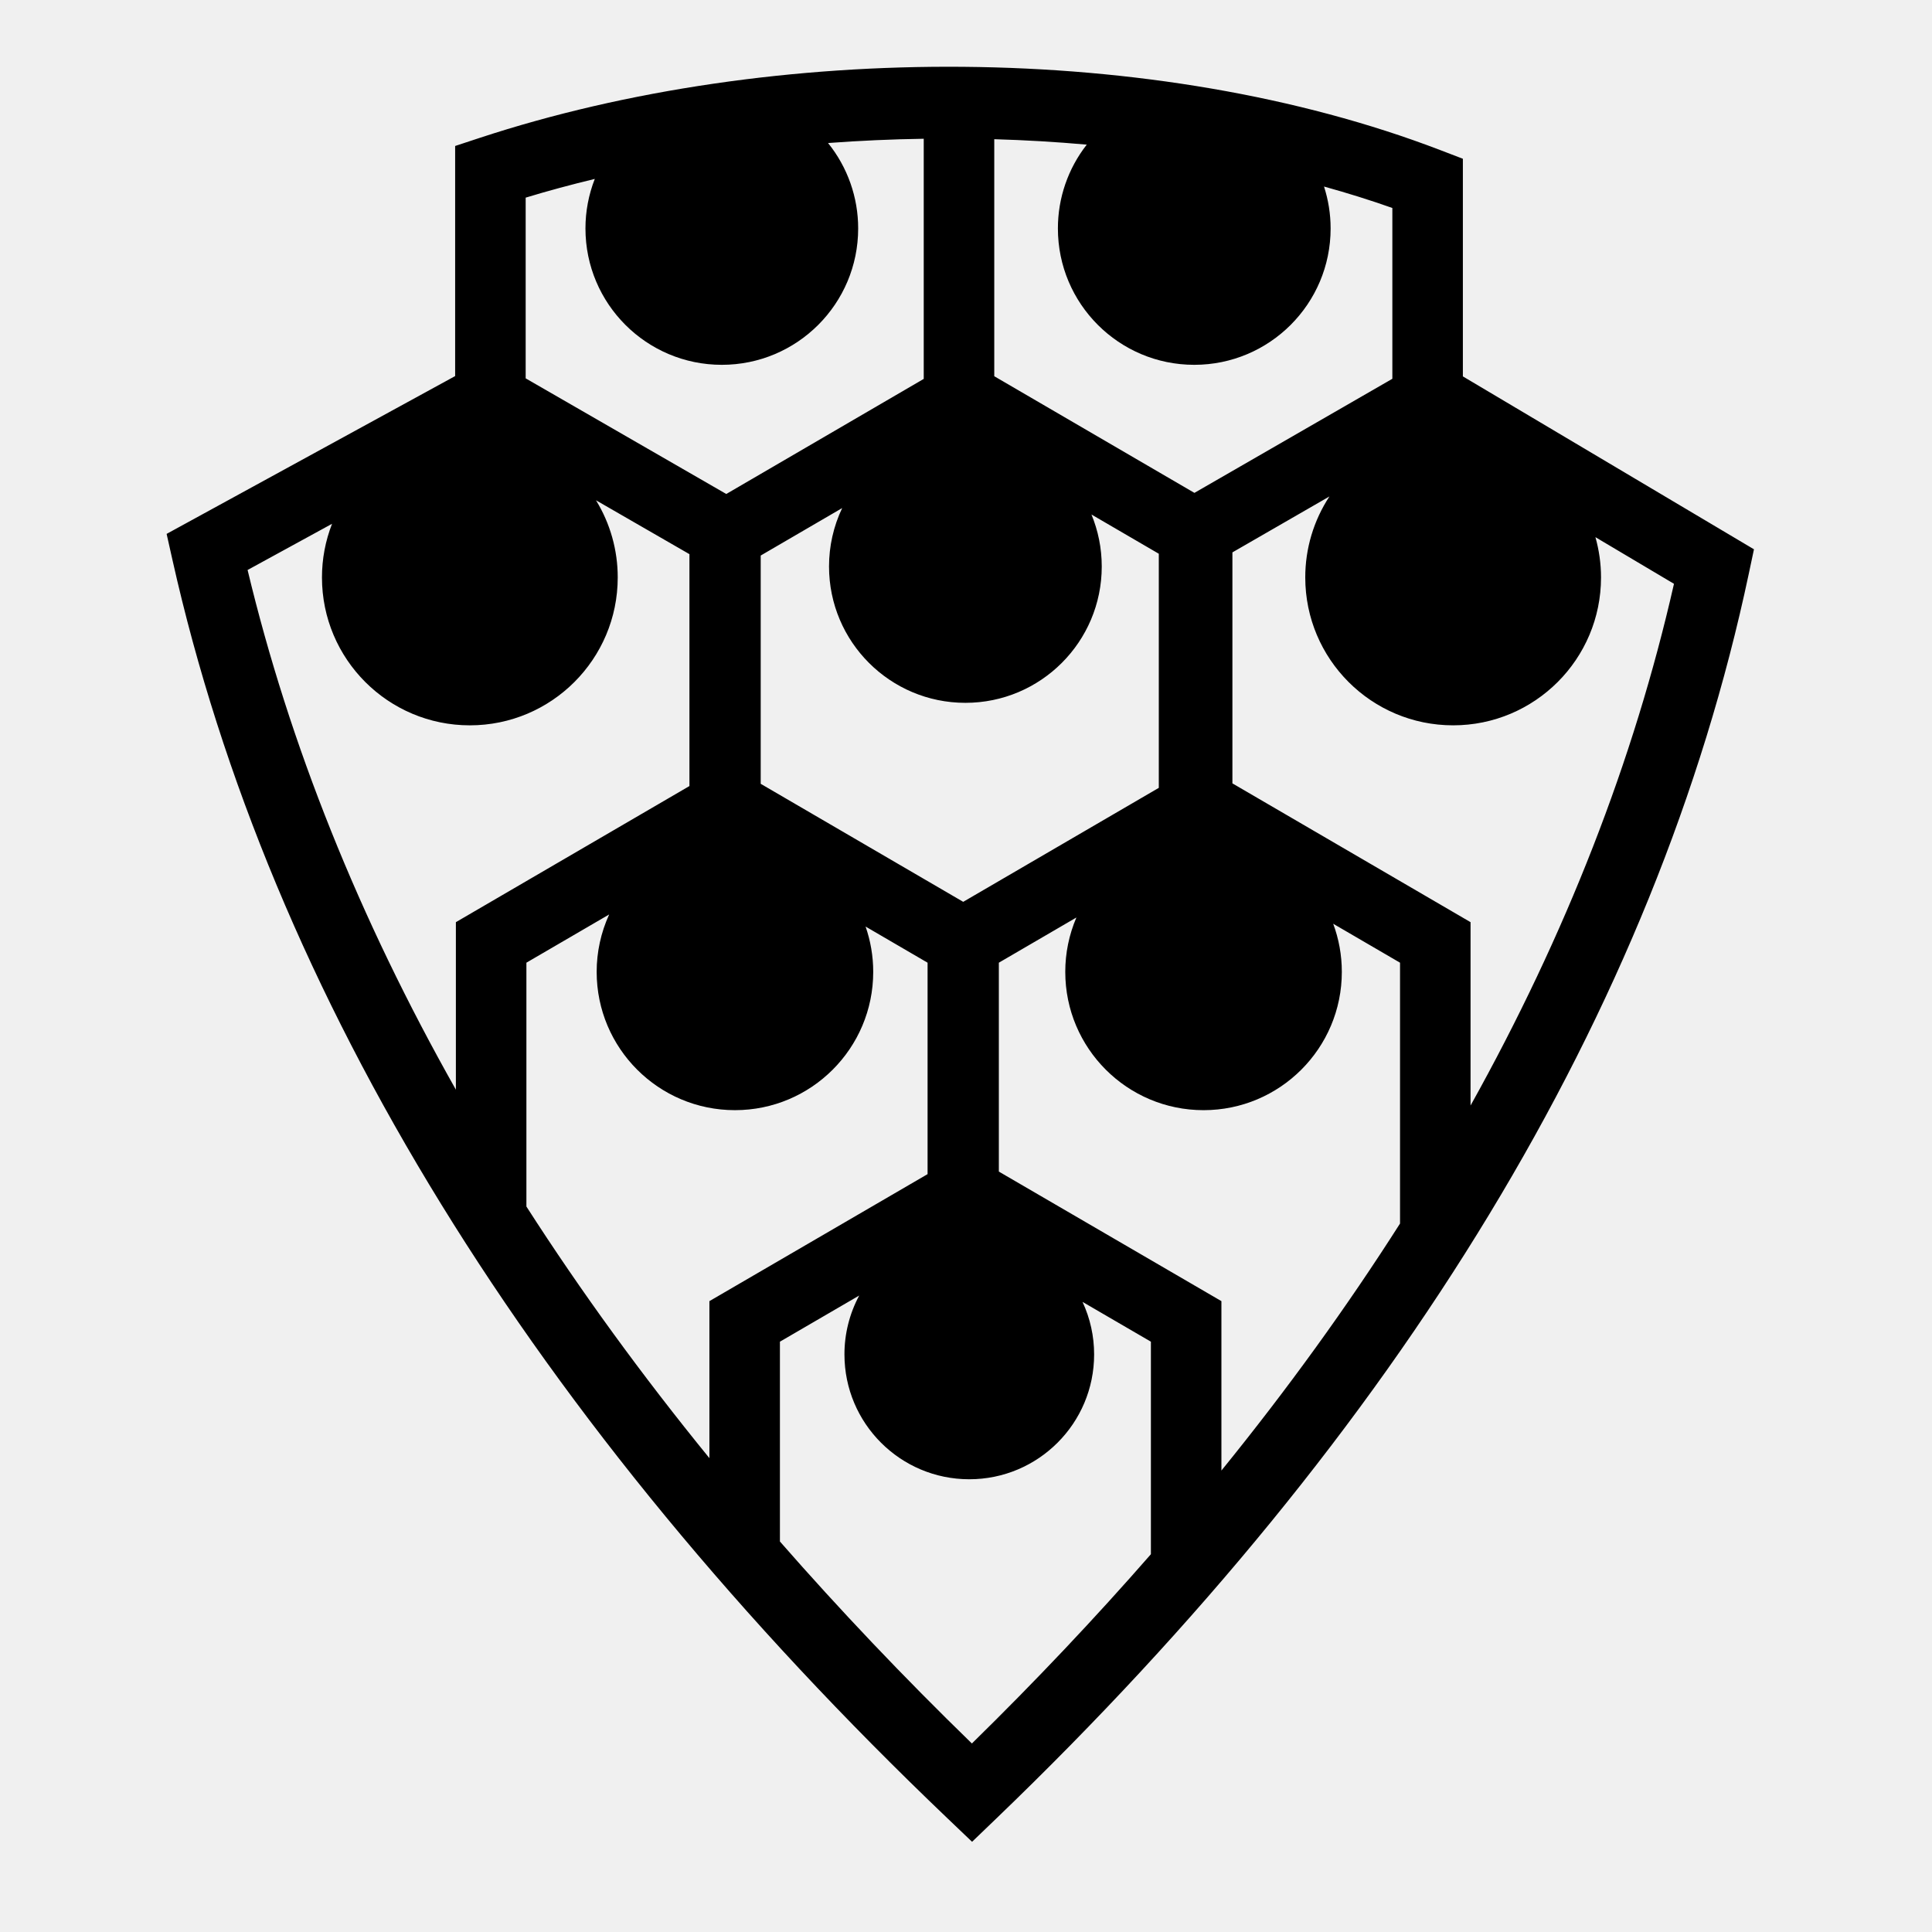
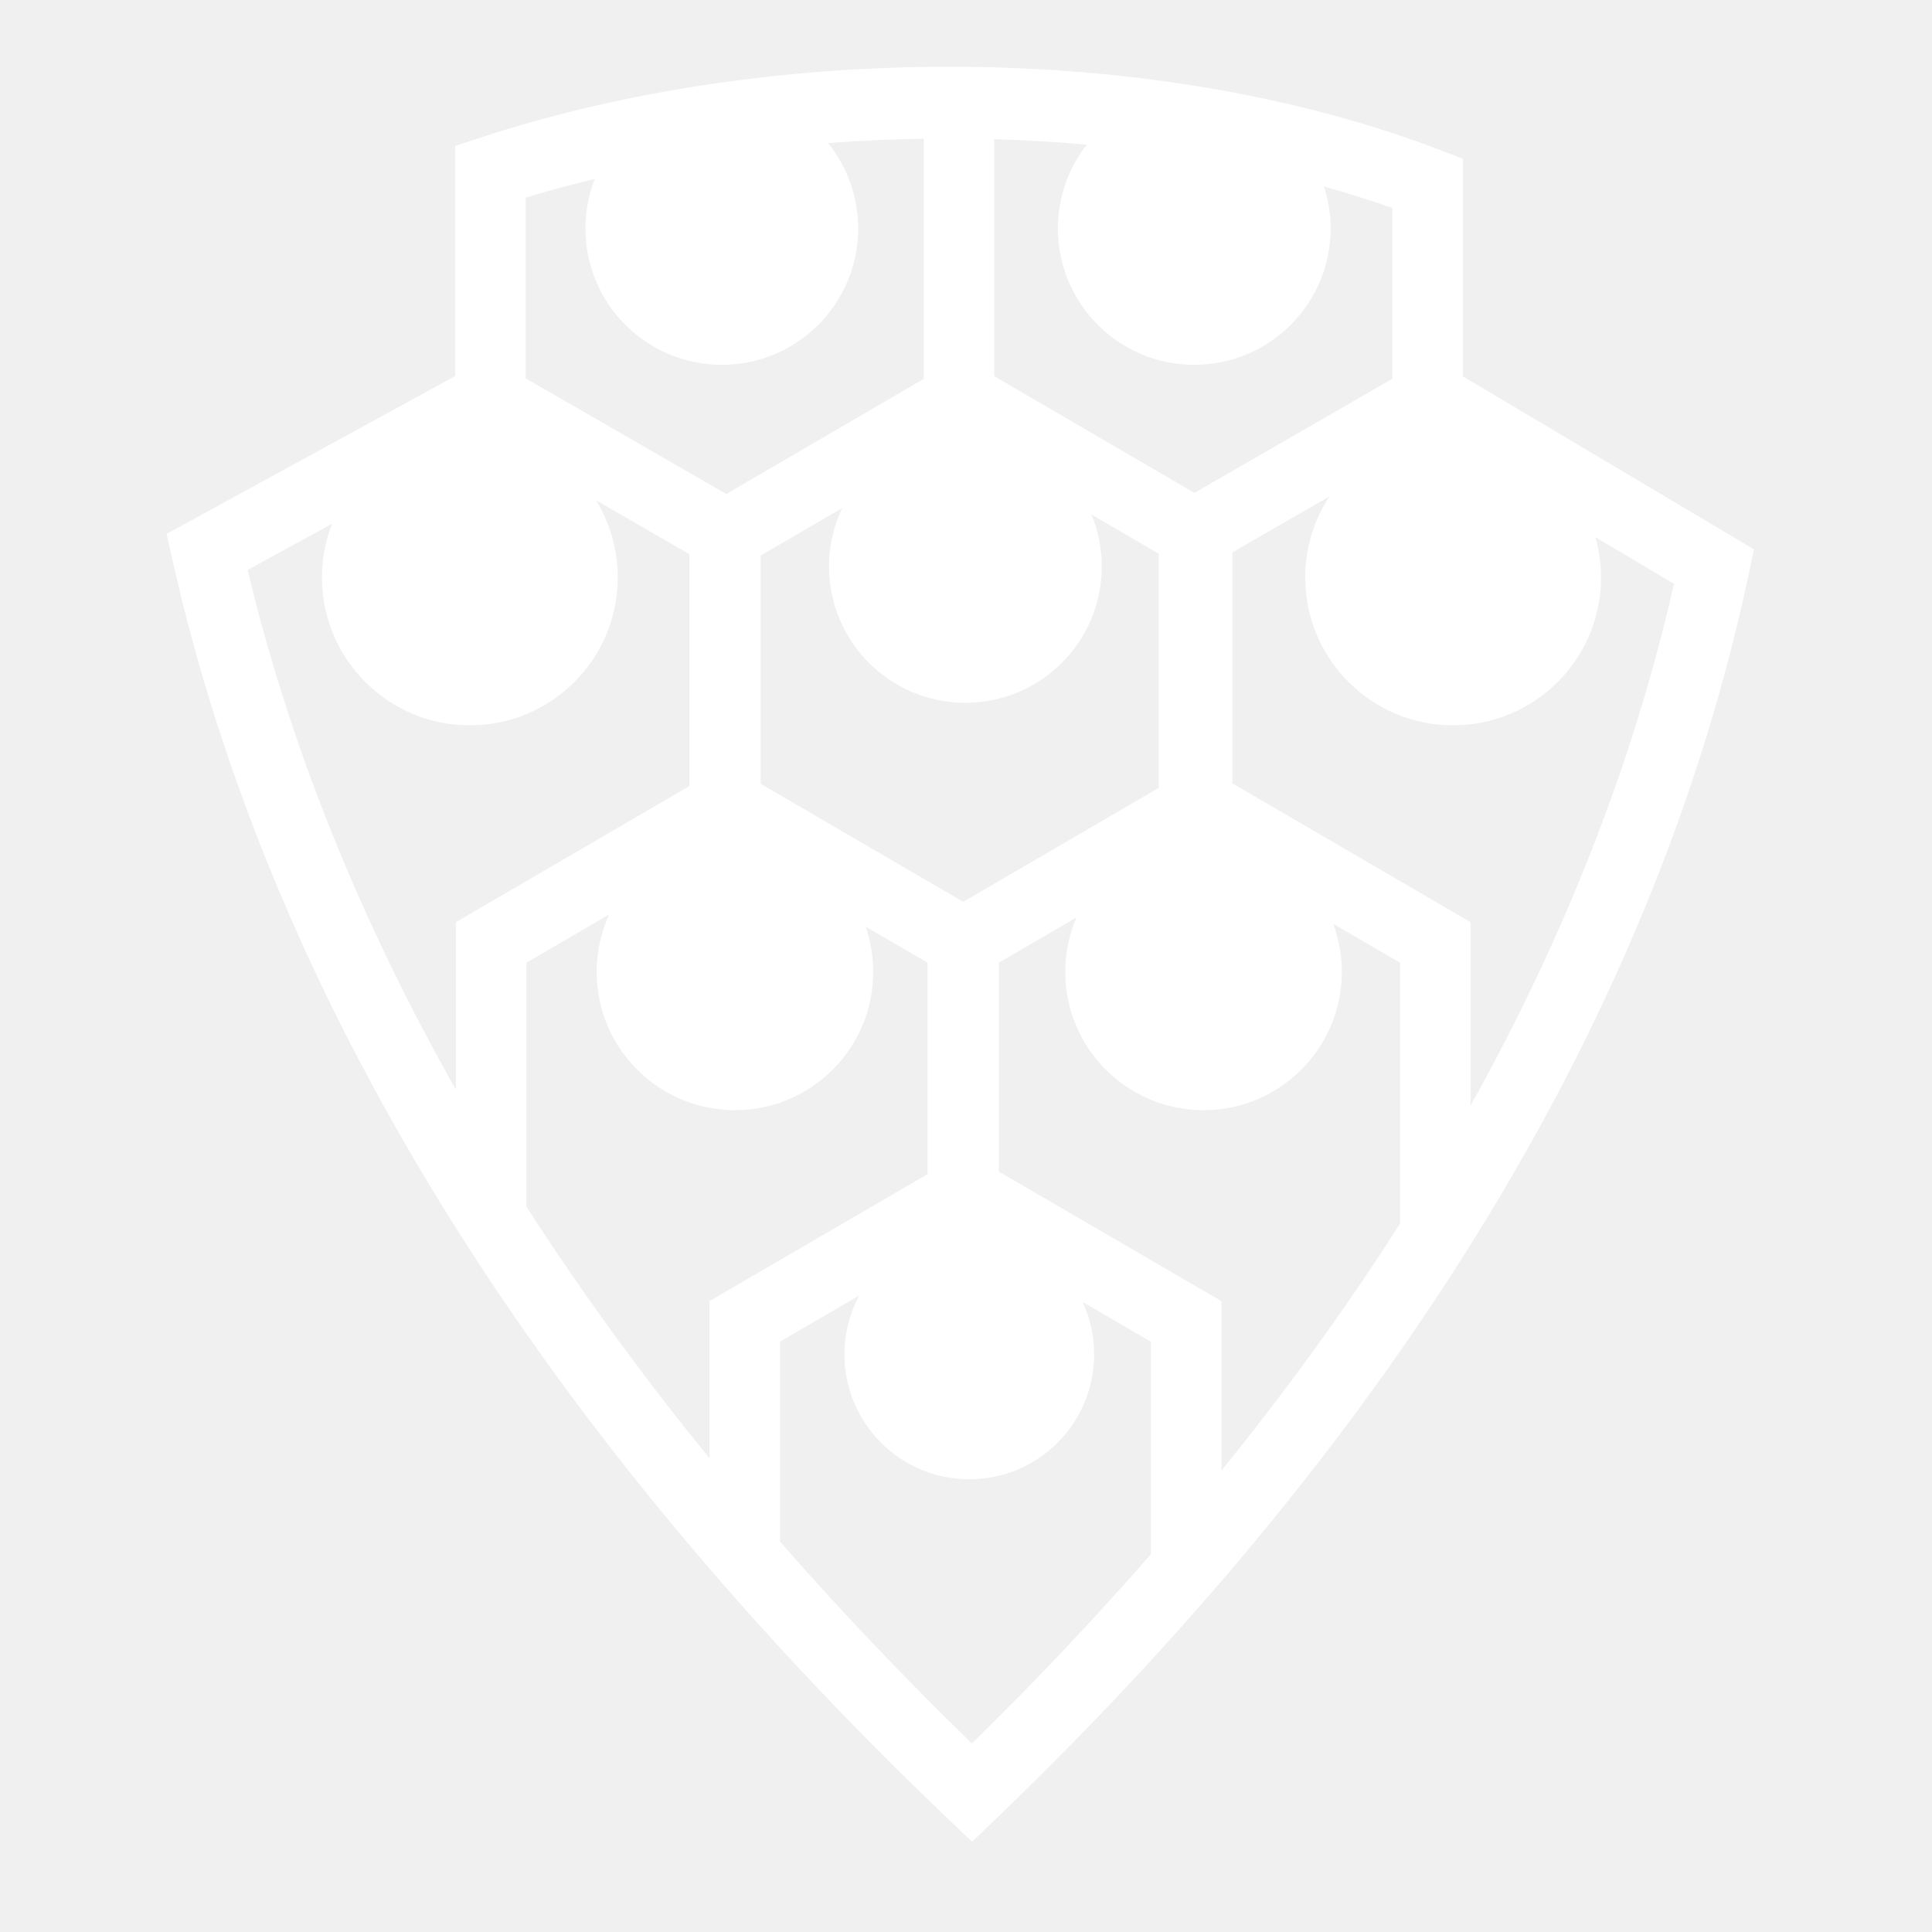
<svg xmlns="http://www.w3.org/2000/svg" viewBox="0 0 512 512">
-   <path fill="#000" d="M255.31 17.707C210.816 17.31 166 23.734 127.038 36.57l-6.42 2.116v60.978l-76.463 41.822 1.54 6.866c25.895 115.578 95.61 228.743 205.44 333.564l6.473 6.178 6.452-6.2C370.945 379.166 438.893 267.838 463.43 152.12l1.388-6.552-77.142-45.82V42.072l-6-2.3c-37.692-14.448-81.87-21.668-126.365-22.065zM244.8 36.77v63.642l-52.33 30.5-53.163-30.644v-47.89c5.96-1.814 12.082-3.46 18.318-4.964a36.022 36.022 0 0 0-2.473 13.133c0 19.957 16.18 36.135 36.137 36.135 19.956 0 36.134-16.178 36.134-36.135a35.976 35.976 0 0 0-7.983-22.643 427.724 427.724 0 0 1 25.36-1.133zm18.69.12c8.22.235 16.405.72 24.514 1.438a35.975 35.975 0 0 0-7.65 22.22c0 19.956 16.18 36.134 36.136 36.134 19.957 0 36.137-16.178 36.137-36.135 0-3.88-.62-7.61-1.75-11.113 6.194 1.72 12.248 3.607 18.11 5.683v45.264l-52.454 30.237-53.043-30.912V36.89zm88.828 94.67a38.993 38.993 0 0 0-6.41 21.47c0 21.642 17.546 39.19 39.19 39.19 21.643 0 39.19-17.548 39.19-39.19 0-3.705-.527-7.284-1.487-10.68l20.82 12.365c-10.61 46.76-28.647 92.954-53.91 138.265v-48.597l-63.11-36.78v-61.216l25.718-14.826zm-194.37 1.024 24.76 14.273v61.454l-61.894 36.073v44.388c-25.66-45.406-44.112-91.46-55.2-137.72l22.382-12.24a39.032 39.032 0 0 0-2.672 14.22c0 21.642 17.546 39.19 39.19 39.19 21.643 0 39.19-17.548 39.19-39.19a39 39 0 0 0-5.755-20.446zm65.234 2.06a35.997 35.997 0 0 0-3.48 15.48c0 19.956 16.18 36.134 36.136 36.134 19.957 0 36.137-16.178 36.137-36.135 0-4.878-.973-9.528-2.725-13.773l17.844 10.398v62.04l-51.832 30.208-53.666-31.277v-60.495l21.586-12.58zM161.436 242.34a36.514 36.514 0 0 0-3.313 15.22c0 20.238 16.407 36.645 36.645 36.645 20.237 0 36.644-16.407 36.644-36.644 0-4.21-.717-8.25-2.023-12.013l16.428 9.576v56.035L188 344.814v41.61c-17.932-22.006-34.1-44.252-48.498-66.682v-64.62l21.934-12.782zm123.822.806a36.527 36.527 0 0 0-2.95 14.415c0 20.238 16.407 36.645 36.645 36.645 20.238 0 36.645-16.407 36.645-36.644 0-4.487-.81-8.784-2.286-12.757l17.71 10.32v69.123c-14.053 22.063-29.835 43.898-47.333 65.463v-44.896l-58.983-34.332v-55.36l20.55-11.976zm-57.56 100.184a32.941 32.941 0 0 0-3.91 15.608c0 18.27 14.813 33.082 33.083 33.082 18.27 0 33.083-14.812 33.083-33.082a32.94 32.94 0 0 0-3.074-13.924L305 355.56v56.323c-14.762 16.9-30.56 33.627-47.44 50.158-18.152-17.645-35.098-35.5-50.873-53.526V355.56l21.012-12.23z" />
+   <path fill="#fff" d="M255.31 17.707C210.816 17.31 166 23.734 127.038 36.57l-6.42 2.116v60.978l-76.463 41.822 1.54 6.866c25.895 115.578 95.61 228.743 205.44 333.564l6.473 6.178 6.452-6.2C370.945 379.166 438.893 267.838 463.43 152.12l1.388-6.552-77.142-45.82V42.072l-6-2.3c-37.692-14.448-81.87-21.668-126.365-22.065zM244.8 36.77v63.642l-52.33 30.5-53.163-30.644v-47.89c5.96-1.814 12.082-3.46 18.318-4.964a36.022 36.022 0 0 0-2.473 13.133c0 19.957 16.18 36.135 36.137 36.135 19.956 0 36.134-16.178 36.134-36.135a35.976 35.976 0 0 0-7.983-22.643 427.724 427.724 0 0 1 25.36-1.133zm18.69.12c8.22.235 16.405.72 24.514 1.438a35.975 35.975 0 0 0-7.65 22.22c0 19.956 16.18 36.134 36.136 36.134 19.957 0 36.137-16.178 36.137-36.135 0-3.88-.62-7.61-1.75-11.113 6.194 1.72 12.248 3.607 18.11 5.683v45.264l-52.454 30.237-53.043-30.912V36.89zm88.828 94.67a38.993 38.993 0 0 0-6.41 21.47c0 21.642 17.546 39.19 39.19 39.19 21.643 0 39.19-17.548 39.19-39.19 0-3.705-.527-7.284-1.487-10.68l20.82 12.365c-10.61 46.76-28.647 92.954-53.91 138.265v-48.597l-63.11-36.78v-61.216l25.718-14.826zm-194.37 1.024 24.76 14.273v61.454l-61.894 36.073v44.388c-25.66-45.406-44.112-91.46-55.2-137.72l22.382-12.24a39.032 39.032 0 0 0-2.672 14.22c0 21.642 17.546 39.19 39.19 39.19 21.643 0 39.19-17.548 39.19-39.19a39 39 0 0 0-5.755-20.446zm65.234 2.06a35.997 35.997 0 0 0-3.48 15.48c0 19.956 16.18 36.134 36.136 36.134 19.957 0 36.137-16.178 36.137-36.135 0-4.878-.973-9.528-2.725-13.773l17.844 10.398v62.04l-51.832 30.208-53.666-31.277v-60.495l21.586-12.58zM161.436 242.34a36.514 36.514 0 0 0-3.313 15.22c0 20.238 16.407 36.645 36.645 36.645 20.237 0 36.644-16.407 36.644-36.644 0-4.21-.717-8.25-2.023-12.013l16.428 9.576v56.035L188 344.814v41.61c-17.932-22.006-34.1-44.252-48.498-66.682v-64.62l21.934-12.782zm123.822.806a36.527 36.527 0 0 0-2.95 14.415c0 20.238 16.407 36.645 36.645 36.645 20.238 0 36.645-16.407 36.645-36.644 0-4.487-.81-8.784-2.286-12.757l17.71 10.32v69.123c-14.053 22.063-29.835 43.898-47.333 65.463v-44.896l-58.983-34.332v-55.36l20.55-11.976zm-57.56 100.184a32.941 32.941 0 0 0-3.91 15.608c0 18.27 14.813 33.082 33.083 33.082 18.27 0 33.083-14.812 33.083-33.082a32.94 32.94 0 0 0-3.074-13.924L305 355.56v56.323c-14.762 16.9-30.56 33.627-47.44 50.158-18.152-17.645-35.098-35.5-50.873-53.526V355.56l21.012-12.23z" />
</svg>
